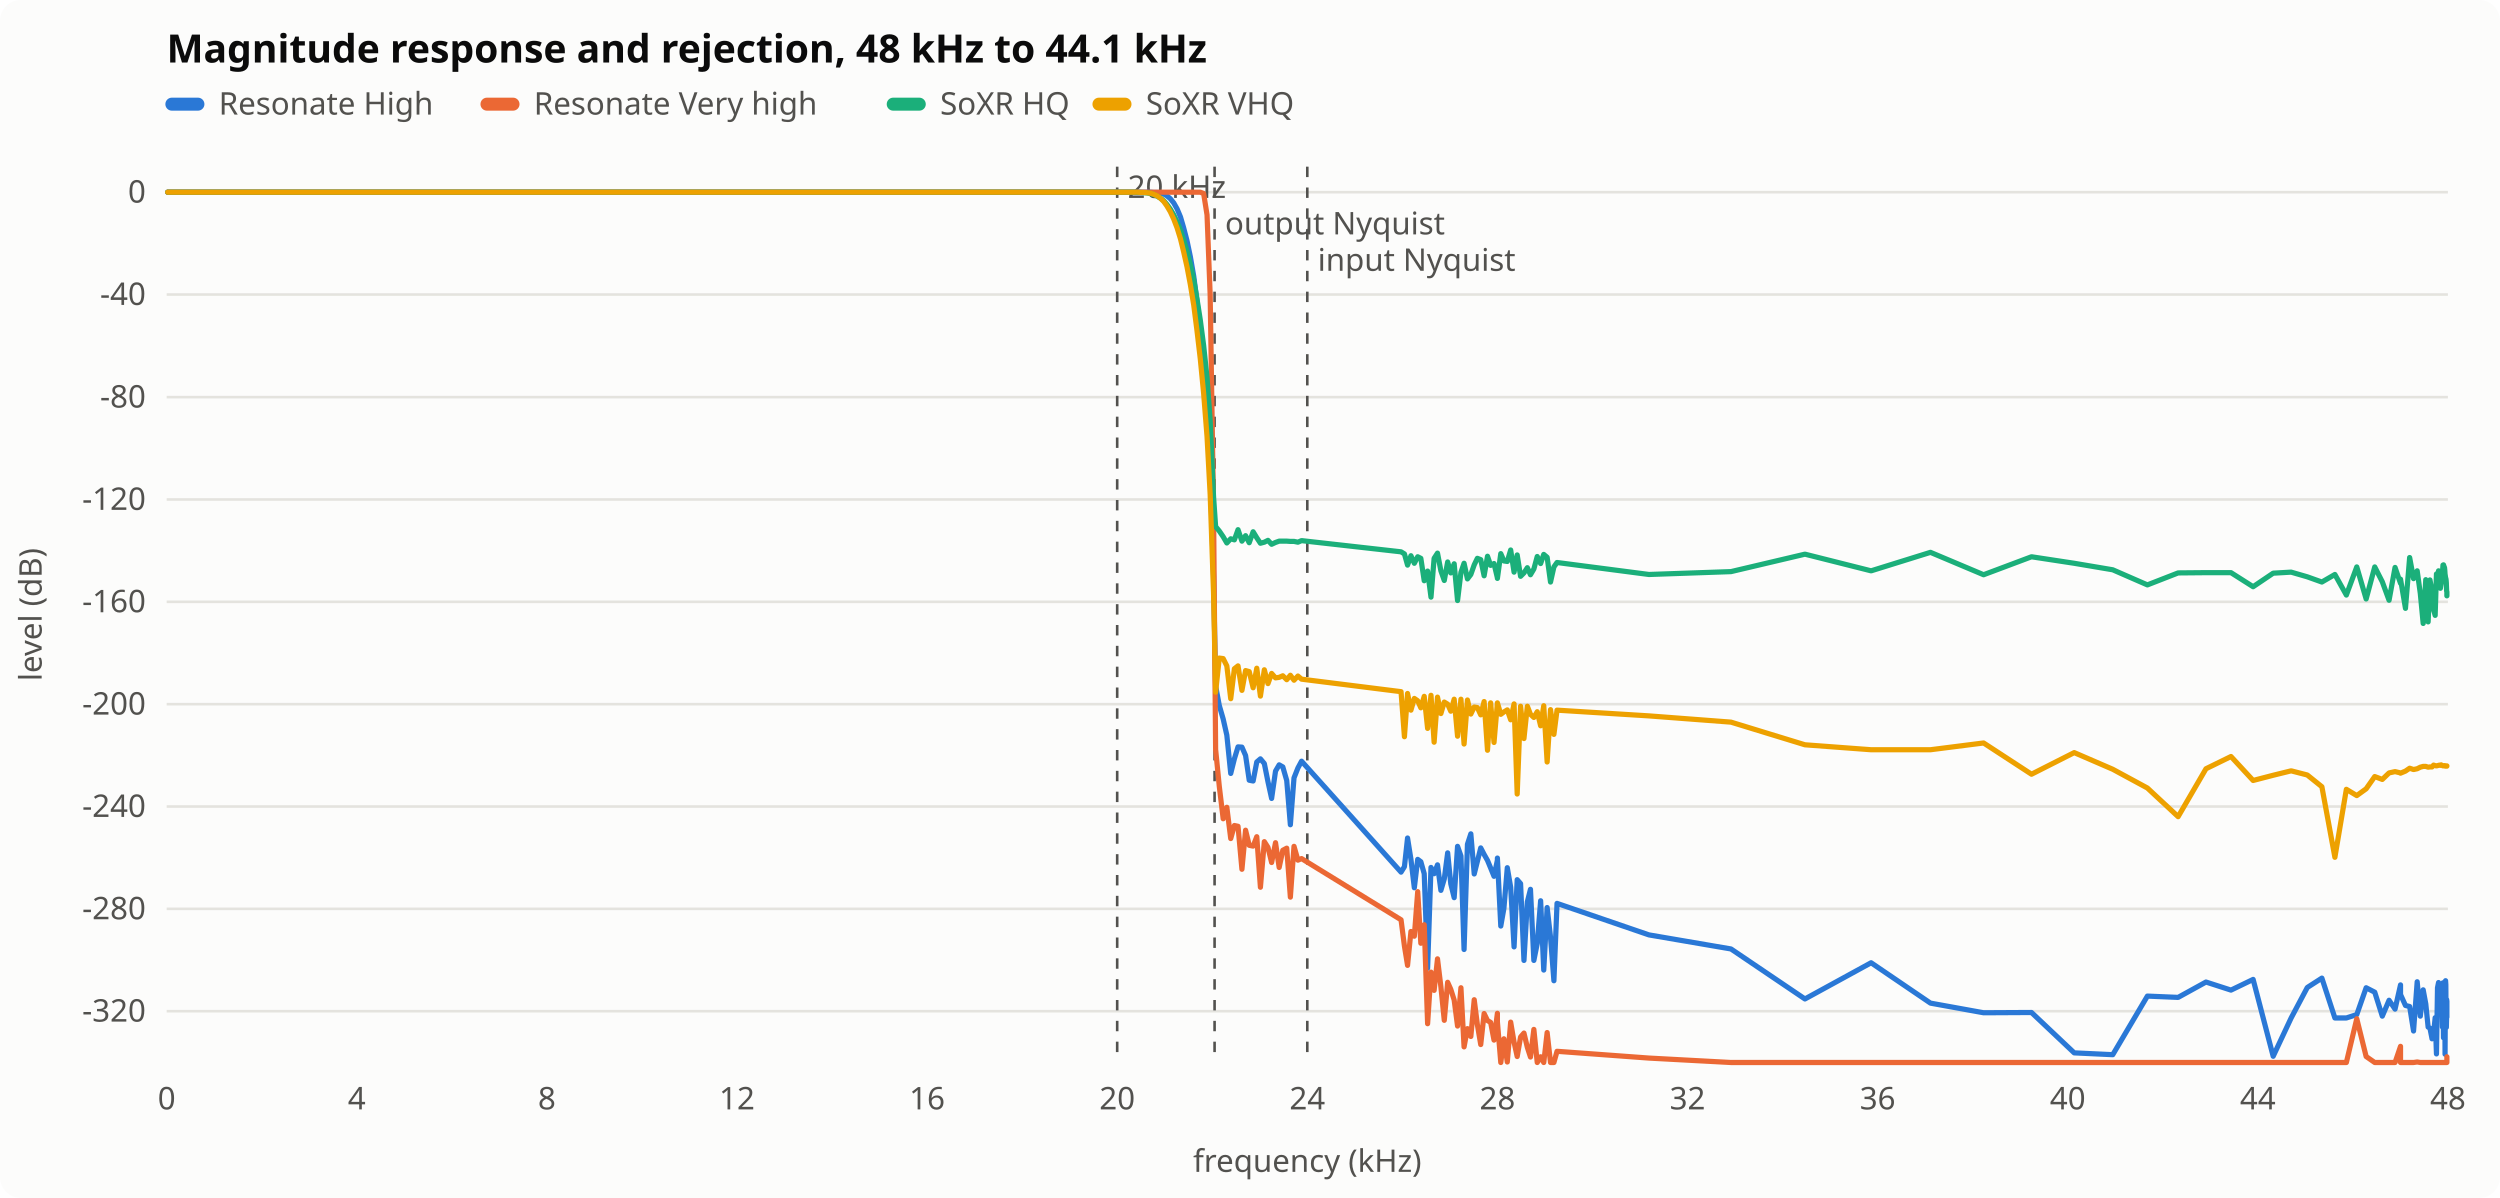
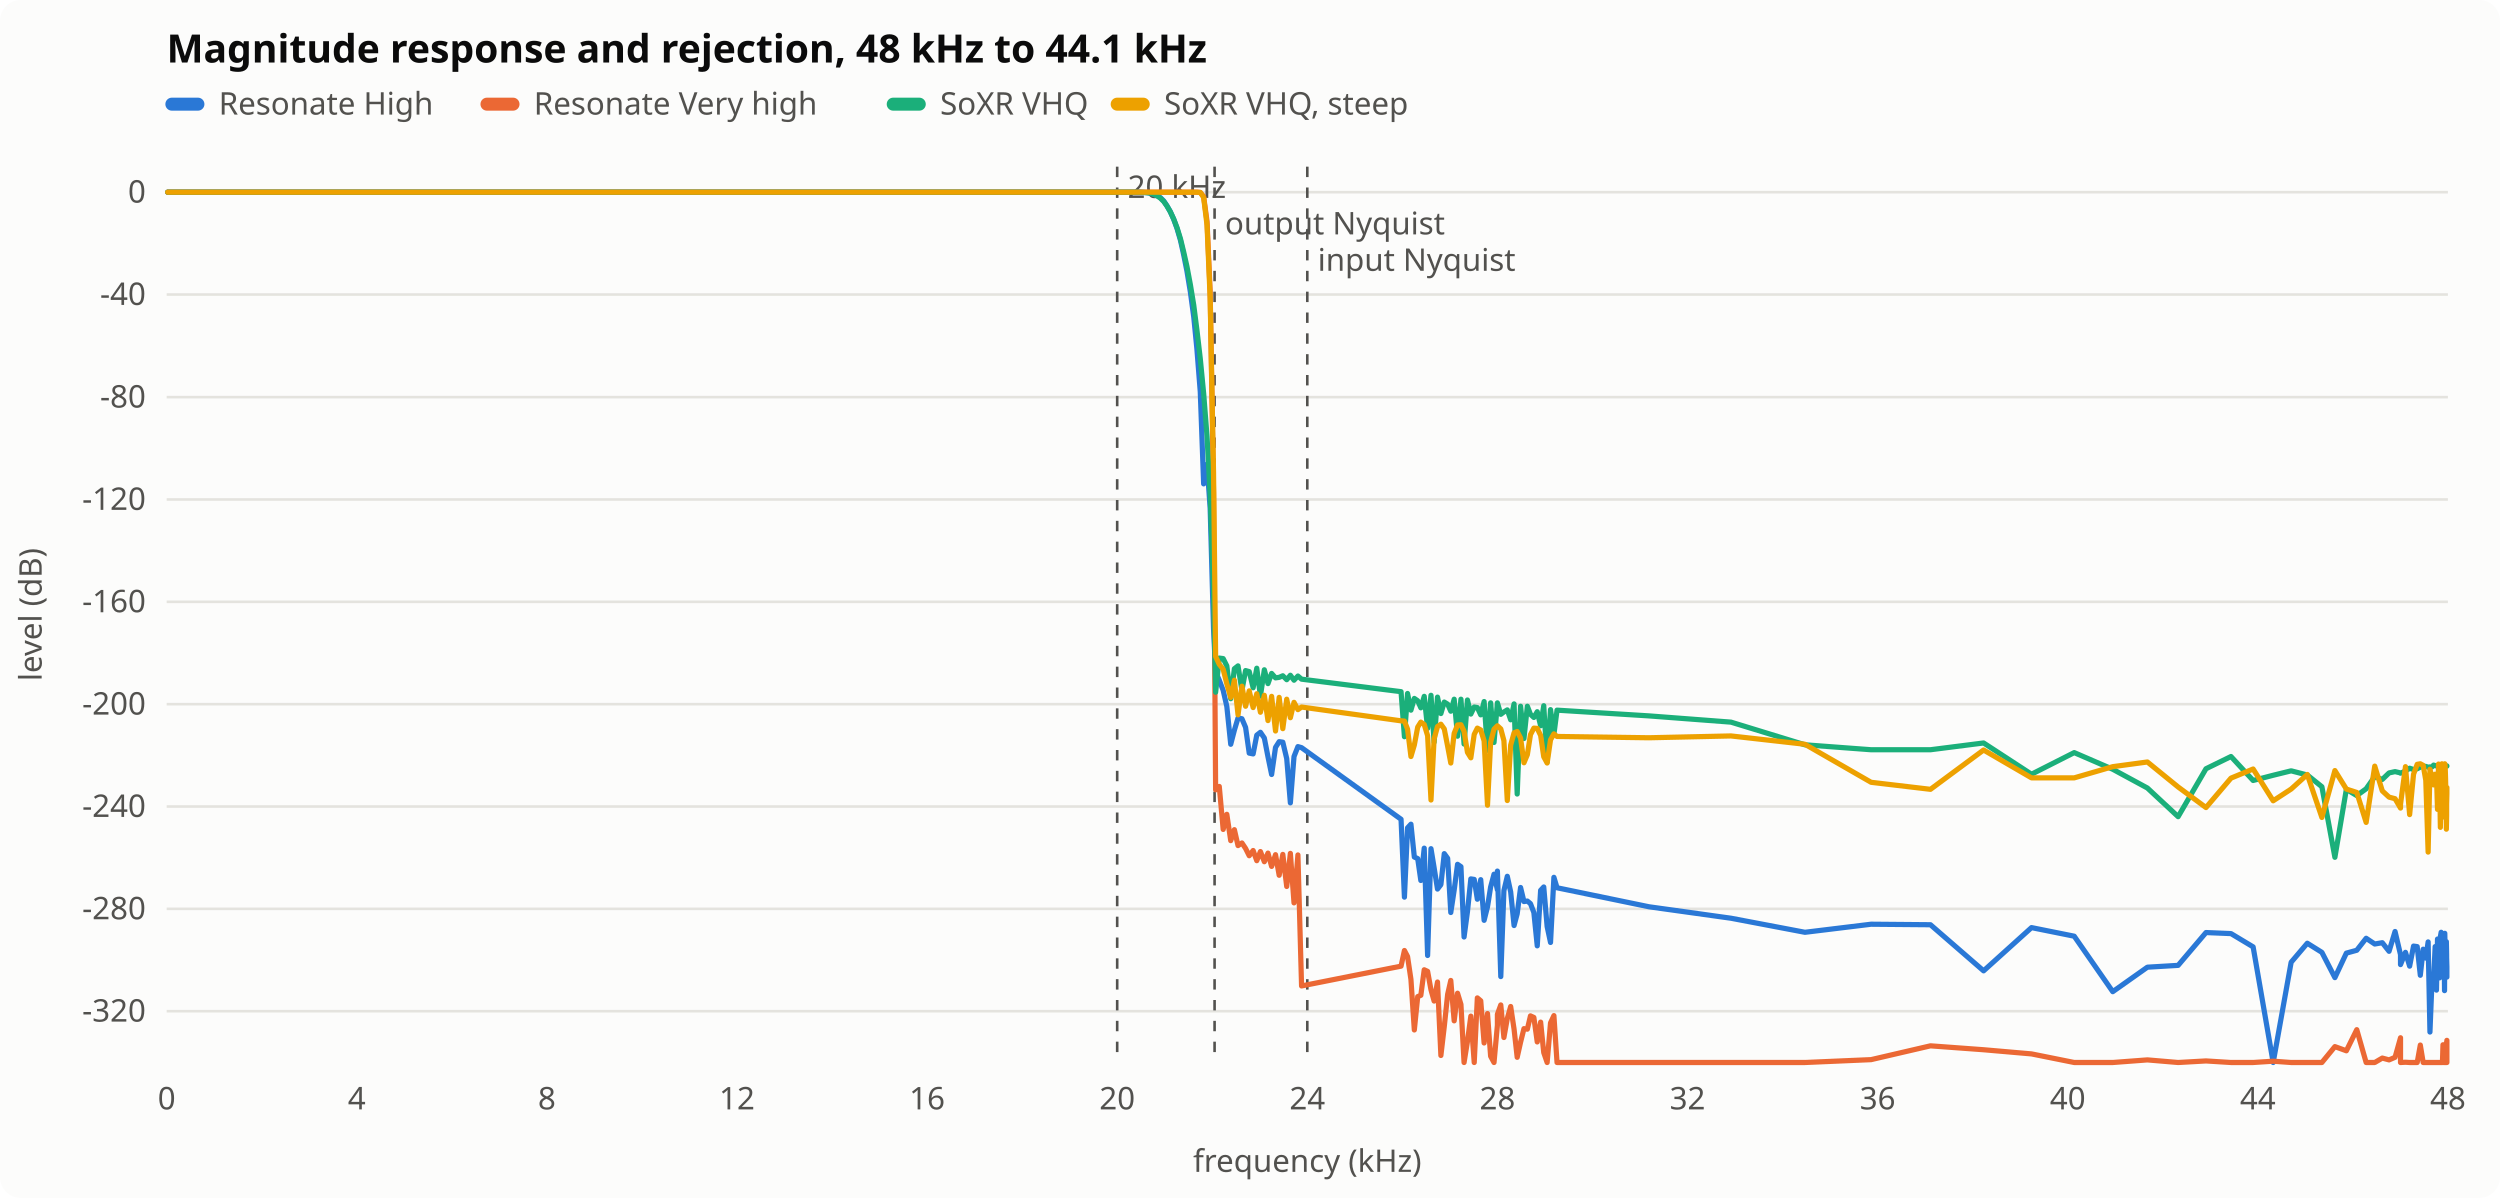
<svg xmlns="http://www.w3.org/2000/svg" viewBox="0 0 960 460" width="960" height="460" role="img" aria-label="Magnitude response and rejection, 48 kHz to 44.1 kHz">
  <style>
.surface { fill: #fcfcfb; }
text { fill: #52514e; font: 12px system-ui, sans-serif; }
.title { fill: #0b0b0b; font-size: 15px; font-weight: 600; }
.grid { stroke: #e4e3de; stroke-width: 1; }
.marker { stroke: #52514e; stroke-width: 1; stroke-dasharray: 4 4; }
.line { fill: none; stroke-width: 2; stroke-linejoin: round; stroke-linecap: round; }
.one { stroke: #2a78d6; fill: #2a78d6; }
.two { stroke: #eb6834; fill: #eb6834; }
.three { stroke: #1baf7a; fill: #1baf7a; }
.four { stroke: #eda100; fill: #eda100; }
.line.one, .line.two, .line.three, .line.four { fill: none; }
@media (prefers-color-scheme: dark) {
  .surface { fill: #1a1a19; }
  text { fill: #c3c2b7; }
  .title { fill: #f0efec; }
  .grid { stroke: #34332f; }
  .marker { stroke: #c3c2b7; }
  .one { stroke: #3987e5; fill: #3987e5; }
  .two { stroke: #d95926; fill: #d95926; }
  .three { stroke: #199e70; fill: #199e70; }
  .four { stroke: #c98500; fill: #c98500; }
  .line.one, .line.two, .line.three, .line.four { fill: none; }
}
</style>
  <rect class="surface" width="960" height="460" rx="8" />
  <text class="title" x="64" y="24">Magnitude response and rejection, 48 kHz to 44.1 kHz</text>
  <rect class="one" x="64" y="38" width="14" height="4" rx="2" />
  <text x="84" y="44">Resonate High</text>
  <rect class="two" x="185" y="38" width="14" height="4" rx="2" />
  <text x="205" y="44">Resonate Very high</text>
  <rect class="three" x="341" y="38" width="14" height="4" rx="2" />
-   <text x="361" y="44">SoXR HQ</text>
-   <rect class="four" x="420" y="38" width="14" height="4" rx="2" />
-   <text x="440" y="44">SoXR VHQ</text>
+   <text x="361" y="44">SoXR VHQ</text>
+   <rect class="four" x="427" y="38" width="14" height="4" rx="2" />
+   <text x="447" y="44">SoXR VHQ, steep</text>
  <line class="grid" x1="64" x2="940" y1="388.3" y2="388.3" />
  <text x="56" y="392.3" text-anchor="end">-320</text>
  <line class="grid" x1="64" x2="940" y1="349.0" y2="349.0" />
  <text x="56" y="353.0" text-anchor="end">-280</text>
  <line class="grid" x1="64" x2="940" y1="309.7" y2="309.7" />
  <text x="56" y="313.7" text-anchor="end">-240</text>
  <line class="grid" x1="64" x2="940" y1="270.4" y2="270.4" />
  <text x="56" y="274.4" text-anchor="end">-200</text>
  <line class="grid" x1="64" x2="940" y1="231.1" y2="231.1" />
  <text x="56" y="235.1" text-anchor="end">-160</text>
  <line class="grid" x1="64" x2="940" y1="191.8" y2="191.8" />
  <text x="56" y="195.8" text-anchor="end">-120</text>
  <line class="grid" x1="64" x2="940" y1="152.5" y2="152.5" />
  <text x="56" y="156.5" text-anchor="end">-80</text>
  <line class="grid" x1="64" x2="940" y1="113.1" y2="113.1" />
  <text x="56" y="117.1" text-anchor="end">-40</text>
  <line class="grid" x1="64" x2="940" y1="73.8" y2="73.8" />
  <text x="56" y="77.8" text-anchor="end">0</text>
  <text x="64.0" y="426" text-anchor="middle">0</text>
  <text x="137.0" y="426" text-anchor="middle">4</text>
  <text x="210.0" y="426" text-anchor="middle">8</text>
  <text x="283.0" y="426" text-anchor="middle">12</text>
  <text x="356.0" y="426" text-anchor="middle">16</text>
  <text x="429.0" y="426" text-anchor="middle">20</text>
  <text x="502.0" y="426" text-anchor="middle">24</text>
  <text x="575.0" y="426" text-anchor="middle">28</text>
  <text x="648.0" y="426" text-anchor="middle">32</text>
  <text x="721.0" y="426" text-anchor="middle">36</text>
  <text x="794.0" y="426" text-anchor="middle">40</text>
  <text x="867.0" y="426" text-anchor="middle">44</text>
  <text x="940.0" y="426" text-anchor="middle">48</text>
  <text x="502" y="450" text-anchor="middle">frequency (kHz)</text>
  <text x="16" y="236" transform="rotate(-90 16 236)" text-anchor="middle">level (dB)</text>
  <line class="marker" x1="429.0" x2="429.0" y1="64" y2="408" />
  <text x="433.0" y="76">20 kHz</text>
  <line class="marker" x1="466.4" x2="466.4" y1="64" y2="408" />
  <text x="470.4" y="90">output Nyquist</text>
  <line class="marker" x1="502.0" x2="502.0" y1="64" y2="408" />
  <text x="506.0" y="104">input Nyquist</text>
-   <polyline class="line one" points="64.4,73.8 64.4,73.8 64.5,73.8 64.5,73.8 64.6,73.8 64.6,73.8 64.7,73.8 64.8,73.8 64.9,73.8 65.0,73.8 65.1,73.8 65.2,73.8 65.3,73.8 65.5,73.8 65.7,73.8 65.9,73.8 66.1,73.8 66.3,73.8 66.6,73.8 66.9,73.8 67.2,73.8 67.6,73.8 68.0,73.8 68.4,73.8 68.9,73.8 69.5,73.8 70.1,73.8 70.9,73.8 71.6,73.8 72.5,73.8 73.5,73.8 74.6,73.8 75.8,73.8 77.2,73.8 78.7,73.8 80.3,73.8 82.2,73.8 82.2,73.8 84.3,73.8 86.6,73.8 89.2,73.8 92.1,73.8 95.4,73.8 99.0,73.8 103.0,73.8 107.4,73.8 112.4,73.8 118.0,73.8 124.2,73.8 131.1,73.8 138.8,73.8 147.3,73.8 156.9,73.8 167.6,73.8 179.4,73.8 192.7,73.8 207.5,73.8 223.9,73.8 242.3,73.8 262.7,73.8 285.5,73.8 310.9,73.8 339.3,73.8 370.8,73.8 406.1,73.8 407.3,73.8 408.6,73.8 409.9,73.8 411.2,73.8 412.4,73.8 413.7,73.8 415.0,73.8 416.3,73.8 417.5,73.8 418.8,73.8 420.1,73.8 421.4,73.8 422.6,73.8 423.9,73.8 425.2,73.8 426.5,73.8 427.7,73.8 429.0,73.8 429.0,73.8 430.3,73.8 431.6,73.8 432.8,73.8 434.1,73.8 435.4,73.8 436.7,73.8 437.9,73.8 439.2,73.8 440.5,73.8 441.8,73.8 443.0,73.9 444.3,73.9 445.6,74.1 446.9,74.5 448.1,75.2 449.4,76.3 450.7,77.9 452.0,80.2 453.3,83.3 454.5,87.4 455.8,92.4 457.1,98.6 458.4,106.1 459.6,115.3 460.9,126.4 462.2,140.0 463.5,157.3 464.7,180.8 466.0,221.1 466.8,263.4 468.2,270.9 469.7,276.1 471.1,282.3 472.6,297.0 474.0,291.4 475.4,286.8 476.9,286.9 478.3,290.1 479.7,299.6 481.2,299.9 482.6,292.6 484.0,291.4 485.5,293.2 486.9,300.2 488.3,306.6 489.8,296.1 491.2,293.7 492.6,294.5 494.1,299.7 495.5,316.7 496.9,298.7 498.4,294.9 499.8,292.3 538.0,334.9 539.3,332.8 540.5,321.8 541.8,330.0 543.1,340.9 544.4,330.0 545.6,330.9 546.9,335.5 548.2,371.8 549.5,333.1 550.7,335.5 552.0,332.1 553.3,341.9 554.6,337.5 555.9,327.5 557.1,339.4 558.4,344.7 559.7,325.0 561.0,328.7 562.2,364.6 563.5,324.2 564.8,320.2 566.1,335.6 567.3,330.8 568.6,325.6 569.9,328.1 571.2,330.4 572.4,333.3 573.7,336.5 575.0,330.3 575.0,329.5 576.3,355.6 577.5,348.8 578.8,333.2 580.1,340.7 581.4,363.6 582.6,337.8 583.9,339.3 585.2,368.8 586.5,346.3 587.7,341.5 589.0,368.8 590.3,362.3 591.6,345.9 592.8,372.5 594.1,348.5 595.4,359.9 596.7,376.6 597.9,346.9 633.2,359.0 664.7,364.4 693.1,383.6 718.5,369.7 741.3,385.2 761.7,388.9 780.1,388.8 796.5,404.3 811.3,405.0 824.6,382.5 836.4,383.0 847.1,377.1 856.7,380.2 865.2,376.1 872.9,405.6 879.8,390.9 886.0,379.2 891.6,375.6 896.6,390.9 901.0,390.9 905.0,389.6 908.6,379.3 911.9,381.0 914.8,390.2 917.4,384.1 919.7,387.5 921.8,378.2 921.8,381.9 923.7,386.1 925.3,386.5 926.8,395.9 928.2,377.0 929.4,390.2 930.5,380.1 931.5,385.5 932.4,394.4 933.1,394.8 933.9,398.9 934.5,396.9 935.1,390.8 935.6,404.7 936.0,379.3 936.4,377.3 936.8,384.4 937.1,379.2 937.4,379.1 937.7,382.9 937.9,394.4 938.1,377.4 938.3,398.5 938.5,379.3 938.7,390.0 938.8,380.3 938.9,404.8 939.0,386.3 939.1,376.6 939.2,378.1 939.3,394.1 939.4,388.2 939.4,394.5 939.5,389.8 939.5,383.8 939.6,384.5 939.6,390.6" />
-   <polyline class="line two" points="64.4,73.8 64.4,73.8 64.5,73.8 64.5,73.8 64.6,73.8 64.6,73.8 64.7,73.8 64.8,73.8 64.9,73.8 65.0,73.8 65.1,73.8 65.2,73.8 65.3,73.8 65.5,73.8 65.7,73.8 65.9,73.8 66.1,73.8 66.3,73.8 66.6,73.8 66.9,73.8 67.2,73.8 67.6,73.8 68.0,73.8 68.4,73.8 68.9,73.8 69.5,73.8 70.1,73.8 70.9,73.8 71.6,73.8 72.5,73.8 73.5,73.8 74.6,73.8 75.8,73.8 77.2,73.8 78.7,73.8 80.3,73.8 82.2,73.8 82.2,73.8 84.3,73.8 86.6,73.8 89.2,73.8 92.1,73.8 95.4,73.8 99.0,73.8 103.0,73.8 107.4,73.8 112.4,73.8 118.0,73.8 124.2,73.8 131.1,73.8 138.8,73.8 147.3,73.8 156.9,73.8 167.6,73.8 179.4,73.8 192.7,73.8 207.5,73.8 223.9,73.8 242.3,73.8 262.7,73.8 285.5,73.8 310.9,73.8 339.3,73.8 370.8,73.8 406.1,73.8 407.3,73.8 408.6,73.8 409.9,73.8 411.2,73.8 412.4,73.8 413.7,73.8 415.0,73.8 416.3,73.8 417.5,73.8 418.8,73.8 420.1,73.8 421.4,73.8 422.6,73.8 423.9,73.8 425.2,73.8 426.5,73.8 427.7,73.8 429.0,73.8 429.0,73.8 430.3,73.8 431.6,73.8 432.8,73.8 434.1,73.8 435.4,73.8 436.7,73.8 437.9,73.8 439.2,73.8 440.5,73.8 441.8,73.8 443.0,73.8 444.3,73.8 445.6,73.8 446.9,73.8 448.1,73.8 449.4,73.8 450.7,73.8 452.0,73.8 453.3,73.8 454.5,73.8 455.8,73.8 457.1,73.8 458.4,73.8 459.6,73.8 460.9,73.8 462.2,74.3 463.5,82.5 464.7,113.1 466.0,195.6 466.8,287.8 468.2,301.9 469.7,314.4 471.1,310.0 472.6,322.0 474.0,317.0 475.4,317.3 476.9,333.8 478.3,318.8 479.7,324.6 481.2,324.9 482.6,321.3 484.0,340.7 485.5,323.2 486.9,325.4 488.3,331.2 489.8,323.6 491.2,333.1 492.6,326.5 494.1,325.7 495.5,344.5 496.9,325.0 498.4,330.3 499.8,329.7 538.0,353.2 539.3,363.3 540.5,370.7 541.8,357.7 543.1,359.5 544.4,342.4 545.6,362.2 546.9,355.1 548.2,393.1 549.5,373.3 550.7,380.3 552.0,368.2 553.3,378.9 554.6,391.8 555.9,377.2 557.1,379.9 558.4,384.0 559.7,394.0 561.0,379.3 562.2,402.0 563.5,395.0 564.8,398.0 566.1,383.9 567.3,393.4 568.6,401.1 569.9,389.2 571.2,391.9 572.4,392.6 573.7,399.4 575.0,389.1 575.0,392.4 576.3,408.0 577.5,398.9 578.8,407.8 580.1,392.5 581.4,400.2 582.6,405.7 583.9,398.2 585.2,396.7 586.5,402.2 587.7,405.9 589.0,395.3 590.3,408.0 591.6,405.8 592.8,408.0 594.1,396.5 595.4,408.0 596.7,408.0 597.9,403.7 633.2,406.3 664.7,408.0 693.1,408.0 718.5,408.0 741.3,408.0 761.7,408.0 780.1,408.0 796.5,408.0 811.3,408.0 824.6,408.0 836.4,408.0 847.1,408.0 856.7,408.0 865.2,408.0 872.9,408.0 879.8,408.0 886.0,408.0 891.6,408.0 896.6,408.0 901.0,408.0 905.0,391.2 908.6,405.7 911.9,408.0 914.8,408.0 917.4,408.0 919.7,408.0 921.8,401.8 921.8,408.0 923.7,408.0 925.3,408.0 926.8,408.0 928.2,407.8 929.4,408.0 930.5,408.0 931.5,408.0 932.4,408.0 933.1,408.0 933.9,408.0 934.5,408.0 935.1,408.0 935.6,408.0 936.0,408.0 936.4,408.0 936.8,408.0 937.1,408.0 937.4,408.0 937.7,408.0 937.9,408.0 938.1,408.0 938.3,408.0 938.5,408.0 938.7,408.0 938.8,408.0 938.9,408.0 939.0,408.0 939.1,408.0 939.2,408.0 939.3,408.0 939.4,408.0 939.4,408.0 939.5,408.0 939.5,408.0 939.6,408.0 939.6,405.8" />
-   <polyline class="line three" points="64.4,73.8 64.4,73.8 64.5,73.8 64.5,73.8 64.6,73.8 64.6,73.8 64.7,73.8 64.8,73.8 64.9,73.8 65.0,73.8 65.1,73.8 65.2,73.8 65.3,73.8 65.5,73.8 65.7,73.8 65.9,73.8 66.1,73.8 66.3,73.8 66.6,73.8 66.9,73.8 67.2,73.8 67.6,73.8 68.0,73.8 68.4,73.8 68.9,73.8 69.5,73.8 70.1,73.8 70.9,73.8 71.6,73.8 72.5,73.8 73.5,73.8 74.6,73.8 75.8,73.8 77.2,73.8 78.7,73.8 80.3,73.8 82.2,73.8 82.2,73.8 84.3,73.8 86.6,73.8 89.2,73.8 92.1,73.8 95.4,73.8 99.0,73.8 103.0,73.8 107.4,73.8 112.4,73.8 118.0,73.8 124.2,73.8 131.1,73.8 138.8,73.8 147.3,73.8 156.9,73.8 167.6,73.8 179.4,73.8 192.7,73.8 207.5,73.8 223.9,73.8 242.3,73.8 262.7,73.8 285.5,73.8 310.9,73.8 339.3,73.8 370.8,73.8 406.1,73.8 407.3,73.8 408.6,73.8 409.9,73.8 411.2,73.8 412.4,73.8 413.7,73.8 415.0,73.8 416.3,73.8 417.5,73.8 418.8,73.8 420.1,73.8 421.4,73.8 422.6,73.8 423.9,73.8 425.2,73.8 426.5,73.8 427.7,73.8 429.0,73.8 429.0,73.8 430.3,73.8 431.6,73.8 432.8,73.8 434.1,73.8 435.4,73.8 436.7,73.9 437.9,73.9 439.2,74.0 440.5,74.1 441.8,74.3 443.0,74.7 444.3,75.3 445.6,76.1 446.9,77.1 448.1,78.5 449.4,80.3 450.7,82.5 452.0,85.2 453.3,88.3 454.5,92.1 455.8,96.4 457.1,101.6 458.4,107.5 459.6,114.5 460.9,122.8 462.2,132.7 463.5,145.0 464.7,161.5 466.0,190.7 466.8,202.2 468.2,203.9 469.7,206.1 471.1,208.5 472.6,206.9 474.0,207.3 475.4,203.4 476.9,207.8 478.3,205.7 479.7,208.4 481.2,204.2 482.6,206.5 484.0,208.6 485.5,208.2 486.9,207.5 488.3,209.0 489.8,208.3 491.2,207.8 492.6,207.8 494.1,207.8 495.5,207.9 496.9,207.9 498.4,208.2 499.8,207.6 538.0,211.9 539.3,212.7 540.5,217.0 541.8,213.4 543.1,216.3 544.4,213.8 545.6,214.4 546.9,223.0 548.2,219.3 549.5,229.3 550.7,214.4 552.0,212.4 553.3,219.2 554.6,222.9 555.9,215.8 557.1,220.0 558.4,216.5 559.7,230.6 561.0,219.8 562.2,216.3 563.5,222.3 564.8,220.6 566.1,216.9 567.3,214.4 568.6,214.9 569.9,221.1 571.2,213.6 572.4,217.1 573.7,216.4 575.0,221.9 575.0,222.1 576.3,212.6 577.5,215.4 578.8,215.6 580.1,211.2 581.4,219.7 582.6,213.1 583.9,221.3 585.2,220.0 586.5,218.0 587.7,220.7 589.0,218.5 590.3,213.7 591.6,216.4 592.8,212.9 594.1,214.0 595.4,223.5 596.7,217.7 597.9,216.0 633.2,220.6 664.7,219.5 693.1,212.8 718.5,219.2 741.3,212.1 761.7,220.7 780.1,213.8 796.5,216.3 811.3,218.8 824.6,224.6 836.4,220.0 847.1,219.9 856.7,219.9 865.2,225.3 872.9,220.1 879.8,219.7 886.0,221.5 891.6,223.5 896.6,220.6 901.0,228.5 905.0,217.7 908.6,230.0 911.9,217.7 914.8,223.4 917.4,230.5 919.7,217.9 921.8,224.0 921.8,222.4 923.7,233.6 925.3,214.1 926.8,222.2 928.2,219.2 929.4,227.9 930.5,239.4 931.5,222.6 932.4,238.8 933.1,222.7 933.9,226.9 934.5,234.2 935.1,236.3 935.6,220.4 936.0,221.0 936.4,219.2 936.8,220.0 937.1,225.9 937.4,224.0 937.7,223.2 937.9,220.1 938.1,217.0 938.3,216.9 938.5,217.5 938.7,218.0 938.8,219.0 938.9,220.5 939.0,221.1 939.1,221.9 939.2,222.1 939.3,222.7 939.4,223.9 939.4,224.2 939.5,226.8 939.5,227.0 939.6,227.2 939.6,228.8" />
-   <polyline class="line four" points="64.4,73.8 64.4,73.8 64.5,73.8 64.5,73.8 64.6,73.8 64.6,73.8 64.7,73.8 64.8,73.8 64.9,73.8 65.0,73.8 65.1,73.8 65.2,73.8 65.3,73.8 65.5,73.8 65.7,73.8 65.9,73.8 66.1,73.8 66.3,73.8 66.6,73.8 66.9,73.8 67.2,73.8 67.6,73.8 68.0,73.8 68.4,73.8 68.9,73.8 69.5,73.8 70.1,73.8 70.9,73.8 71.6,73.8 72.5,73.8 73.5,73.8 74.6,73.8 75.8,73.8 77.2,73.8 78.7,73.8 80.3,73.8 82.2,73.8 82.2,73.8 84.3,73.8 86.6,73.8 89.2,73.8 92.1,73.8 95.4,73.8 99.0,73.8 103.0,73.8 107.4,73.8 112.4,73.8 118.0,73.8 124.2,73.8 131.1,73.8 138.8,73.8 147.3,73.8 156.9,73.8 167.6,73.8 179.4,73.8 192.7,73.8 207.5,73.8 223.9,73.8 242.3,73.8 262.7,73.8 285.5,73.8 310.9,73.8 339.3,73.8 370.8,73.8 406.1,73.8 407.3,73.8 408.6,73.8 409.9,73.8 411.2,73.8 412.4,73.8 413.7,73.8 415.0,73.8 416.3,73.8 417.5,73.8 418.8,73.8 420.1,73.8 421.4,73.8 422.6,73.8 423.9,73.8 425.2,73.8 426.5,73.8 427.7,73.8 429.0,73.8 429.0,73.8 430.3,73.8 431.6,73.8 432.8,73.8 434.1,73.8 435.4,73.8 436.7,73.8 437.9,73.9 439.2,73.9 440.5,74.0 441.8,74.2 443.0,74.6 444.3,75.2 445.6,76.1 446.9,77.4 448.1,79.1 449.4,81.3 450.7,84.1 452.0,87.5 453.3,91.7 454.5,96.6 455.8,102.4 457.1,109.3 458.4,117.2 459.6,126.6 460.9,137.7 462.2,151.1 463.5,167.6 464.7,189.8 466.0,227.8 466.8,265.8 468.2,252.7 469.7,252.9 471.1,255.7 472.6,268.3 474.0,256.8 475.4,255.7 476.9,265.1 478.3,257.5 479.7,257.9 481.2,264.1 482.6,256.6 484.0,267.3 485.5,257.2 486.9,262.5 488.3,258.6 489.8,260.3 491.2,260.1 492.6,259.5 494.1,261.0 495.5,259.3 496.9,261.2 498.4,259.6 499.8,260.8 538.0,265.6 539.3,282.9 540.5,266.3 541.8,272.7 543.1,268.2 544.4,269.1 545.6,271.8 546.9,267.4 548.2,279.7 549.5,267.0 550.7,285.0 552.0,267.7 553.3,274.0 554.6,269.6 555.9,270.4 557.1,273.1 558.4,268.5 559.7,282.7 561.0,268.5 562.2,285.7 563.5,268.8 564.8,274.2 566.1,271.5 567.3,271.7 568.6,274.5 569.9,269.4 571.2,288.1 572.4,269.9 573.7,285.1 575.0,270.0 575.0,269.9 576.3,274.3 577.5,273.4 578.8,272.6 580.1,276.4 581.4,270.3 582.6,304.9 583.9,271.2 585.2,283.6 586.5,271.2 587.7,274.3 589.0,275.5 590.3,273.3 591.6,278.7 592.8,271.0 594.1,292.6 595.4,272.5 596.7,282.0 597.9,272.7 633.2,274.9 664.7,277.3 693.1,286.0 718.5,287.9 741.3,287.9 761.7,285.3 780.1,297.3 796.5,289.0 811.3,295.4 824.6,302.6 836.4,313.6 847.1,295.2 856.7,290.5 865.2,299.7 872.9,297.7 879.8,296.0 886.0,297.6 891.6,302.1 896.6,329.2 901.0,303.1 905.0,305.5 908.6,302.9 911.9,298.2 914.8,299.3 917.4,296.8 919.7,296.3 921.8,296.8 921.8,296.9 923.7,296.1 925.3,295.0 926.8,295.5 928.2,295.2 929.4,294.6 930.5,294.3 931.5,294.3 932.4,294.6 933.1,294.5 933.9,294.5 934.5,293.8 935.1,294.0 935.6,294.1 936.0,294.0 936.4,293.9 936.8,293.8 937.1,293.9 937.4,293.7 937.7,293.9 937.9,294.0 938.1,294.1 938.3,294.1 938.5,294.0 938.7,294.1 938.8,294.0 938.9,294.1 939.0,294.2 939.1,294.1 939.2,294.1 939.3,294.2 939.4,294.1 939.4,294.1 939.5,294.1 939.5,294.2 939.6,294.1 939.6,294.2" />
+   <polyline class="line one" points="64.4,73.8 64.4,73.8 64.5,73.8 64.5,73.8 64.6,73.8 64.6,73.8 64.7,73.8 64.8,73.8 64.9,73.8 65.0,73.8 65.1,73.8 65.2,73.8 65.3,73.8 65.5,73.8 65.7,73.8 65.9,73.8 66.1,73.8 66.3,73.8 66.6,73.8 66.9,73.8 67.2,73.8 67.6,73.8 68.0,73.8 68.4,73.8 68.9,73.8 69.5,73.8 70.1,73.8 70.9,73.8 71.6,73.8 72.5,73.8 73.5,73.8 74.6,73.8 75.8,73.8 77.2,73.8 78.7,73.8 80.3,73.8 82.2,73.8 82.2,73.8 84.3,73.8 86.6,73.8 89.2,73.8 92.1,73.8 95.4,73.8 99.0,73.8 103.0,73.8 107.4,73.8 112.4,73.8 118.0,73.8 124.2,73.8 131.1,73.8 138.8,73.8 147.3,73.8 156.9,73.8 167.6,73.8 179.4,73.8 192.7,73.8 207.5,73.8 223.9,73.8 242.3,73.8 262.7,73.8 285.5,73.8 310.9,73.8 339.3,73.8 370.8,73.8 406.1,73.8 407.3,73.8 408.6,73.8 409.9,73.8 411.2,73.8 412.4,73.8 413.7,73.8 415.0,73.8 416.3,73.8 417.5,73.8 418.8,73.8 420.1,73.8 421.4,73.8 422.6,73.8 423.9,73.8 425.2,73.8 426.5,73.8 427.7,73.8 429.0,73.8 429.0,73.8 430.3,73.8 431.6,73.8 432.8,73.8 434.1,73.8 435.4,73.8 436.7,73.8 437.9,73.8 439.2,73.9 440.5,74.0 441.8,74.1 443.0,74.5 444.3,75.1 445.6,75.9 446.9,77.2 448.1,79.0 449.4,81.3 450.7,84.2 452.0,87.8 453.3,92.3 454.5,97.7 455.8,104.2 457.1,112.1 458.4,121.7 459.6,133.9 460.9,150.4 462.2,185.8 463.5,178.3 464.7,195.2 466.0,241.6 466.8,258.0 468.2,261.2 469.7,265.1 471.1,271.3 472.6,285.8 474.0,280.4 475.4,275.7 476.9,276.0 478.3,279.3 479.7,289.2 481.2,289.5 482.6,282.3 484.0,281.2 485.5,283.4 486.9,290.6 488.3,297.4 489.8,287.0 491.2,284.8 492.6,285.0 494.1,291.3 495.5,308.3 496.9,290.5 498.4,286.7 499.8,287.1 538.0,314.6 539.3,344.5 540.5,317.9 541.8,316.5 543.1,329.1 544.4,329.7 545.6,338.1 546.9,325.7 548.2,366.9 549.5,325.9 550.7,333.2 552.0,341.4 553.3,339.7 554.6,327.8 555.9,329.6 557.1,350.4 558.4,341.8 559.7,331.9 561.0,332.8 562.2,359.8 563.5,350.1 564.8,337.5 566.1,337.7 567.3,345.3 568.6,337.8 569.9,353.4 571.2,348.2 572.4,340.6 573.7,335.7 575.0,341.7 575.0,334.5 576.3,375.0 577.5,342.0 578.8,336.5 580.1,342.5 581.4,355.4 582.6,350.9 583.9,340.8 585.2,346.2 586.5,346.0 587.7,347.0 589.0,350.4 590.3,363.2 591.6,341.9 592.8,340.6 594.1,355.8 595.4,361.9 596.7,336.9 597.9,340.9 633.2,348.2 664.7,352.6 693.1,358.0 718.5,354.9 741.3,355.1 761.7,372.8 780.1,356.2 796.5,359.5 811.3,380.8 824.6,371.4 836.4,370.7 847.1,358.1 856.7,358.5 865.2,363.6 872.9,408.0 879.8,369.5 886.0,362.2 891.6,365.7 896.6,375.4 901.0,366.0 905.0,364.9 908.6,360.3 911.9,362.5 914.8,362.0 917.4,365.3 919.7,357.7 921.8,366.6 921.8,370.4 923.7,365.7 925.3,371.0 926.8,363.3 928.2,363.5 929.4,374.5 930.5,364.5 931.5,367.9 932.4,361.7 933.1,396.3 933.9,376.4 934.5,376.2 935.1,363.5 935.6,380.2 936.0,360.6 936.4,362.9 936.8,375.5 937.1,359.7 937.4,358.0 937.7,371.2 937.9,373.4 938.1,367.2 938.3,367.1 938.5,359.5 938.7,380.4 938.8,358.4 938.9,364.3 939.0,370.5 939.1,367.1 939.2,361.6 939.3,373.6 939.4,364.5 939.4,361.6 939.5,366.5 939.5,367.6 939.6,371.2 939.6,375.2" />
+   <polyline class="line two" points="64.4,73.8 64.4,73.8 64.5,73.8 64.5,73.8 64.6,73.8 64.6,73.8 64.7,73.8 64.8,73.8 64.9,73.8 65.0,73.8 65.1,73.8 65.2,73.8 65.3,73.8 65.5,73.8 65.7,73.8 65.9,73.8 66.1,73.8 66.3,73.8 66.6,73.8 66.9,73.8 67.2,73.8 67.6,73.8 68.0,73.8 68.4,73.8 68.9,73.8 69.5,73.8 70.1,73.8 70.9,73.8 71.6,73.8 72.5,73.8 73.5,73.8 74.6,73.8 75.8,73.8 77.2,73.8 78.7,73.8 80.3,73.8 82.2,73.8 82.2,73.8 84.3,73.8 86.6,73.8 89.2,73.8 92.1,73.8 95.4,73.8 99.0,73.8 103.0,73.8 107.4,73.8 112.4,73.8 118.0,73.8 124.2,73.8 131.1,73.8 138.8,73.8 147.3,73.8 156.9,73.8 167.6,73.8 179.4,73.8 192.7,73.8 207.5,73.8 223.9,73.8 242.3,73.8 262.7,73.8 285.5,73.8 310.9,73.8 339.3,73.8 370.8,73.8 406.1,73.8 407.3,73.8 408.6,73.8 409.9,73.8 411.2,73.8 412.4,73.8 413.7,73.8 415.0,73.8 416.3,73.8 417.5,73.8 418.8,73.8 420.1,73.8 421.4,73.8 422.6,73.8 423.9,73.8 425.2,73.8 426.5,73.8 427.7,73.8 429.0,73.8 429.0,73.8 430.3,73.8 431.6,73.8 432.8,73.8 434.1,73.8 435.4,73.8 436.7,73.8 437.9,73.8 439.2,73.8 440.5,73.8 441.8,73.8 443.0,73.8 444.3,73.8 445.6,73.8 446.9,73.8 448.1,73.8 449.4,73.8 450.7,73.8 452.0,73.8 453.3,73.8 454.5,73.8 455.8,73.8 457.1,73.8 458.4,73.8 459.6,73.8 460.9,73.9 462.2,75.5 463.5,85.0 464.7,111.9 466.0,189.3 466.8,303.3 468.2,302.0 469.7,318.5 471.1,312.7 472.6,322.8 474.0,318.6 475.4,324.7 476.9,323.7 478.3,325.8 479.7,328.6 481.2,326.6 482.6,330.5 484.0,327.0 485.5,330.9 486.9,327.6 488.3,332.7 489.8,328.2 491.2,336.1 492.6,328.1 494.1,340.4 495.5,327.7 496.9,346.7 498.4,328.3 499.8,378.6 538.0,371.0 539.3,365.0 540.5,367.3 541.8,376.1 543.1,395.5 544.4,382.7 545.6,382.2 546.9,372.4 548.2,373.0 549.5,380.1 550.7,384.4 552.0,377.1 553.3,405.3 554.6,394.2 555.9,381.8 557.1,376.5 558.4,392.0 559.7,381.4 561.0,385.7 562.2,408.0 563.5,399.9 564.8,390.2 566.1,408.0 567.3,383.2 568.6,384.3 569.9,400.5 571.2,389.2 572.4,405.6 573.7,408.0 575.0,393.7 575.0,389.5 576.3,385.9 577.5,398.4 578.8,391.1 580.1,386.5 581.4,395.2 582.6,406.0 583.9,400.2 585.2,395.0 586.5,395.2 587.7,390.1 589.0,390.7 590.3,400.1 591.6,392.5 592.8,404.2 594.1,408.0 595.4,392.8 596.7,390.0 597.9,408.0 633.2,408.0 664.7,408.0 693.1,408.0 718.5,406.9 741.3,401.6 761.7,403.1 780.1,404.7 796.5,408.0 811.3,408.0 824.6,407.0 836.4,408.0 847.1,407.4 856.7,408.0 865.2,408.0 872.9,407.5 879.8,408.0 886.0,408.0 891.6,408.0 896.6,401.9 901.0,403.5 905.0,395.4 908.6,408.0 911.9,408.0 914.8,406.3 917.4,407.0 919.7,406.0 921.8,398.5 921.8,408.0 923.7,407.9 925.3,408.0 926.8,408.0 928.2,408.0 929.4,401.3 930.5,408.0 931.5,408.0 932.4,408.0 933.1,408.0 933.9,408.0 934.5,408.0 935.1,408.0 935.6,408.0 936.0,408.0 936.4,408.0 936.8,408.0 937.1,408.0 937.4,408.0 937.7,408.0 937.9,408.0 938.1,401.2 938.3,408.0 938.5,408.0 938.7,408.0 938.8,408.0 938.9,408.0 939.0,408.0 939.1,408.0 939.2,408.0 939.3,408.0 939.4,400.4 939.4,408.0 939.5,408.0 939.5,408.0 939.6,408.0 939.6,399.5" />
+   <polyline class="line three" points="64.4,73.8 64.4,73.8 64.5,73.8 64.5,73.8 64.6,73.8 64.6,73.8 64.7,73.8 64.8,73.8 64.9,73.8 65.0,73.8 65.1,73.8 65.2,73.8 65.3,73.8 65.5,73.8 65.7,73.8 65.9,73.8 66.1,73.8 66.3,73.8 66.6,73.8 66.9,73.8 67.2,73.8 67.6,73.8 68.0,73.8 68.4,73.8 68.9,73.8 69.5,73.8 70.1,73.8 70.9,73.8 71.6,73.8 72.5,73.8 73.5,73.8 74.6,73.8 75.8,73.8 77.2,73.8 78.7,73.8 80.3,73.8 82.2,73.8 82.2,73.8 84.3,73.8 86.6,73.8 89.2,73.8 92.1,73.8 95.4,73.8 99.0,73.8 103.0,73.8 107.4,73.8 112.4,73.8 118.0,73.8 124.2,73.8 131.1,73.8 138.8,73.8 147.3,73.8 156.9,73.8 167.6,73.8 179.4,73.8 192.7,73.8 207.5,73.8 223.9,73.8 242.3,73.8 262.7,73.8 285.5,73.8 310.9,73.8 339.3,73.8 370.8,73.8 406.1,73.8 407.3,73.8 408.6,73.8 409.9,73.8 411.2,73.8 412.4,73.8 413.7,73.8 415.0,73.8 416.3,73.8 417.5,73.8 418.8,73.8 420.1,73.8 421.4,73.8 422.6,73.8 423.9,73.8 425.2,73.8 426.5,73.8 427.7,73.8 429.0,73.8 429.0,73.8 430.3,73.8 431.6,73.8 432.8,73.8 434.1,73.8 435.4,73.8 436.7,73.8 437.9,73.9 439.2,73.9 440.5,74.0 441.8,74.2 443.0,74.6 444.3,75.2 445.6,76.1 446.9,77.4 448.1,79.1 449.4,81.3 450.7,84.1 452.0,87.5 453.3,91.7 454.5,96.6 455.8,102.4 457.1,109.3 458.4,117.2 459.6,126.6 460.9,137.7 462.2,151.1 463.5,167.6 464.7,189.8 466.0,227.8 466.8,265.8 468.2,252.7 469.7,252.9 471.1,255.7 472.6,268.3 474.0,256.8 475.4,255.7 476.9,265.1 478.3,257.5 479.7,257.9 481.2,264.1 482.6,256.6 484.0,267.3 485.5,257.2 486.9,262.5 488.3,258.6 489.8,260.3 491.2,260.1 492.6,259.5 494.1,261.0 495.5,259.3 496.9,261.2 498.4,259.6 499.8,260.8 538.0,265.6 539.3,282.9 540.5,266.3 541.8,272.7 543.1,268.2 544.4,269.1 545.6,271.8 546.9,267.4 548.2,279.7 549.5,267.0 550.7,285.0 552.0,267.7 553.3,274.0 554.6,269.6 555.9,270.4 557.1,273.1 558.4,268.5 559.7,282.7 561.0,268.5 562.2,285.7 563.5,268.8 564.8,274.2 566.1,271.5 567.3,271.7 568.6,274.5 569.9,269.4 571.2,288.1 572.4,269.9 573.7,285.1 575.0,270.0 575.0,269.9 576.3,274.3 577.5,273.4 578.8,272.6 580.1,276.4 581.4,270.3 582.6,304.9 583.9,271.2 585.2,283.6 586.5,271.2 587.7,274.3 589.0,275.5 590.3,273.3 591.6,278.7 592.8,271.0 594.1,292.6 595.4,272.5 596.7,282.0 597.9,272.7 633.2,274.9 664.7,277.3 693.1,286.0 718.5,287.9 741.3,287.9 761.7,285.3 780.1,297.3 796.5,289.0 811.3,295.4 824.6,302.6 836.4,313.6 847.1,295.2 856.7,290.5 865.2,299.7 872.9,297.7 879.8,296.0 886.0,297.6 891.6,302.1 896.6,329.2 901.0,303.1 905.0,305.5 908.6,302.9 911.9,298.2 914.8,299.3 917.4,296.8 919.7,296.3 921.8,296.8 921.8,296.9 923.7,296.1 925.3,295.0 926.8,295.5 928.2,295.2 929.4,294.6 930.5,294.3 931.5,294.3 932.4,294.6 933.1,294.5 933.9,294.5 934.5,293.8 935.1,294.0 935.6,294.1 936.0,294.0 936.4,293.9 936.8,293.8 937.1,293.9 937.4,293.7 937.7,293.9 937.9,294.0 938.1,294.1 938.3,294.1 938.5,294.0 938.7,294.1 938.8,294.0 938.9,294.1 939.0,294.2 939.1,294.1 939.2,294.1 939.3,294.2 939.4,294.1 939.4,294.1 939.5,294.1 939.5,294.2 939.6,294.1 939.6,294.2" />
+   <polyline class="line four" points="64.4,73.8 64.4,73.8 64.5,73.8 64.5,73.8 64.6,73.8 64.6,73.8 64.7,73.8 64.8,73.8 64.9,73.8 65.0,73.8 65.1,73.8 65.2,73.8 65.3,73.8 65.5,73.8 65.7,73.8 65.9,73.8 66.1,73.8 66.3,73.8 66.6,73.8 66.9,73.8 67.2,73.8 67.6,73.8 68.0,73.8 68.4,73.8 68.9,73.8 69.5,73.8 70.1,73.8 70.9,73.8 71.6,73.8 72.5,73.8 73.5,73.8 74.6,73.8 75.8,73.8 77.2,73.8 78.7,73.8 80.3,73.8 82.2,73.8 82.2,73.8 84.3,73.8 86.6,73.8 89.2,73.8 92.1,73.8 95.4,73.8 99.0,73.8 103.0,73.8 107.4,73.8 112.4,73.8 118.0,73.8 124.2,73.8 131.1,73.8 138.8,73.8 147.3,73.8 156.9,73.8 167.6,73.8 179.4,73.8 192.7,73.8 207.5,73.8 223.9,73.8 242.3,73.8 262.7,73.8 285.5,73.8 310.9,73.8 339.3,73.8 370.8,73.8 406.1,73.8 407.3,73.8 408.6,73.8 409.9,73.8 411.2,73.8 412.4,73.8 413.7,73.8 415.0,73.8 416.3,73.8 417.5,73.8 418.8,73.8 420.1,73.8 421.4,73.8 422.6,73.8 423.9,73.8 425.2,73.8 426.5,73.8 427.7,73.8 429.0,73.8 429.0,73.8 430.3,73.8 431.6,73.8 432.8,73.8 434.1,73.8 435.4,73.8 436.7,73.8 437.9,73.8 439.2,73.8 440.5,73.8 441.8,73.8 443.0,73.8 444.3,73.8 445.6,73.8 446.9,73.8 448.1,73.8 449.4,73.8 450.7,73.8 452.0,73.8 453.3,73.8 454.5,73.8 455.8,73.8 457.1,73.8 458.4,73.8 459.6,73.8 460.9,73.9 462.2,75.8 463.5,86.5 464.7,114.6 466.0,181.5 466.8,252.1 468.2,255.1 469.7,257.0 471.1,262.6 472.6,267.8 474.0,261.2 475.4,274.5 476.9,263.5 478.3,271.2 479.7,265.3 481.2,271.7 482.6,266.4 484.0,273.5 485.5,267.0 486.9,276.7 488.3,267.4 489.8,280.7 491.2,267.8 492.6,279.8 494.1,268.5 495.5,275.6 496.9,269.7 498.4,272.5 499.8,271.5 538.0,276.8 539.3,276.9 540.5,280.0 541.8,290.5 543.1,286.1 544.4,279.2 545.6,277.3 546.9,278.2 548.2,282.5 549.5,307.2 550.7,283.7 552.0,279.0 553.3,278.1 554.6,279.9 555.9,286.6 557.1,293.0 558.4,281.6 559.7,278.4 561.0,278.3 562.2,280.8 563.5,288.9 564.8,291.0 566.1,282.0 567.3,279.6 568.6,280.3 569.9,284.5 571.2,309.2 572.4,285.0 573.7,280.0 575.0,278.7 575.0,278.7 576.3,279.9 577.5,284.4 578.8,307.4 580.1,286.1 581.4,281.4 582.6,280.9 583.9,283.4 585.2,292.9 586.5,289.8 587.7,282.1 589.0,279.6 590.3,279.7 591.6,282.4 592.8,290.6 594.1,293.0 595.4,284.1 596.7,281.8 597.9,282.8 633.2,283.3 664.7,282.6 693.1,285.8 718.5,300.4 741.3,303.1 761.7,288.0 780.1,298.7 796.5,298.7 811.3,294.4 824.6,292.6 836.4,302.2 847.1,310.1 856.7,298.8 865.2,295.3 872.9,307.5 879.8,303.0 886.0,297.4 891.6,313.9 896.6,295.9 901.0,303.0 905.0,304.3 908.6,315.8 911.9,294.2 914.8,303.7 917.4,306.1 919.7,306.7 921.8,310.3 921.8,308.8 923.7,294.4 925.3,312.8 926.8,297.3 928.2,293.5 929.4,293.3 930.5,293.9 931.5,299.6 932.4,327.2 933.1,295.4 933.9,298.5 934.5,301.4 935.1,297.3 935.6,297.5 936.0,310.8 936.4,293.4 936.8,299.8 937.1,317.7 937.4,296.5 937.7,293.3 937.9,298.0 938.1,312.6 938.3,313.7 938.5,300.2 938.7,295.1 938.8,293.3 938.9,293.8 939.0,295.9 939.1,299.2 939.2,304.0 939.3,310.7 939.4,316.7 939.4,318.4 939.5,313.1 939.5,308.8 939.6,304.9 939.6,302.4" />
</svg>
